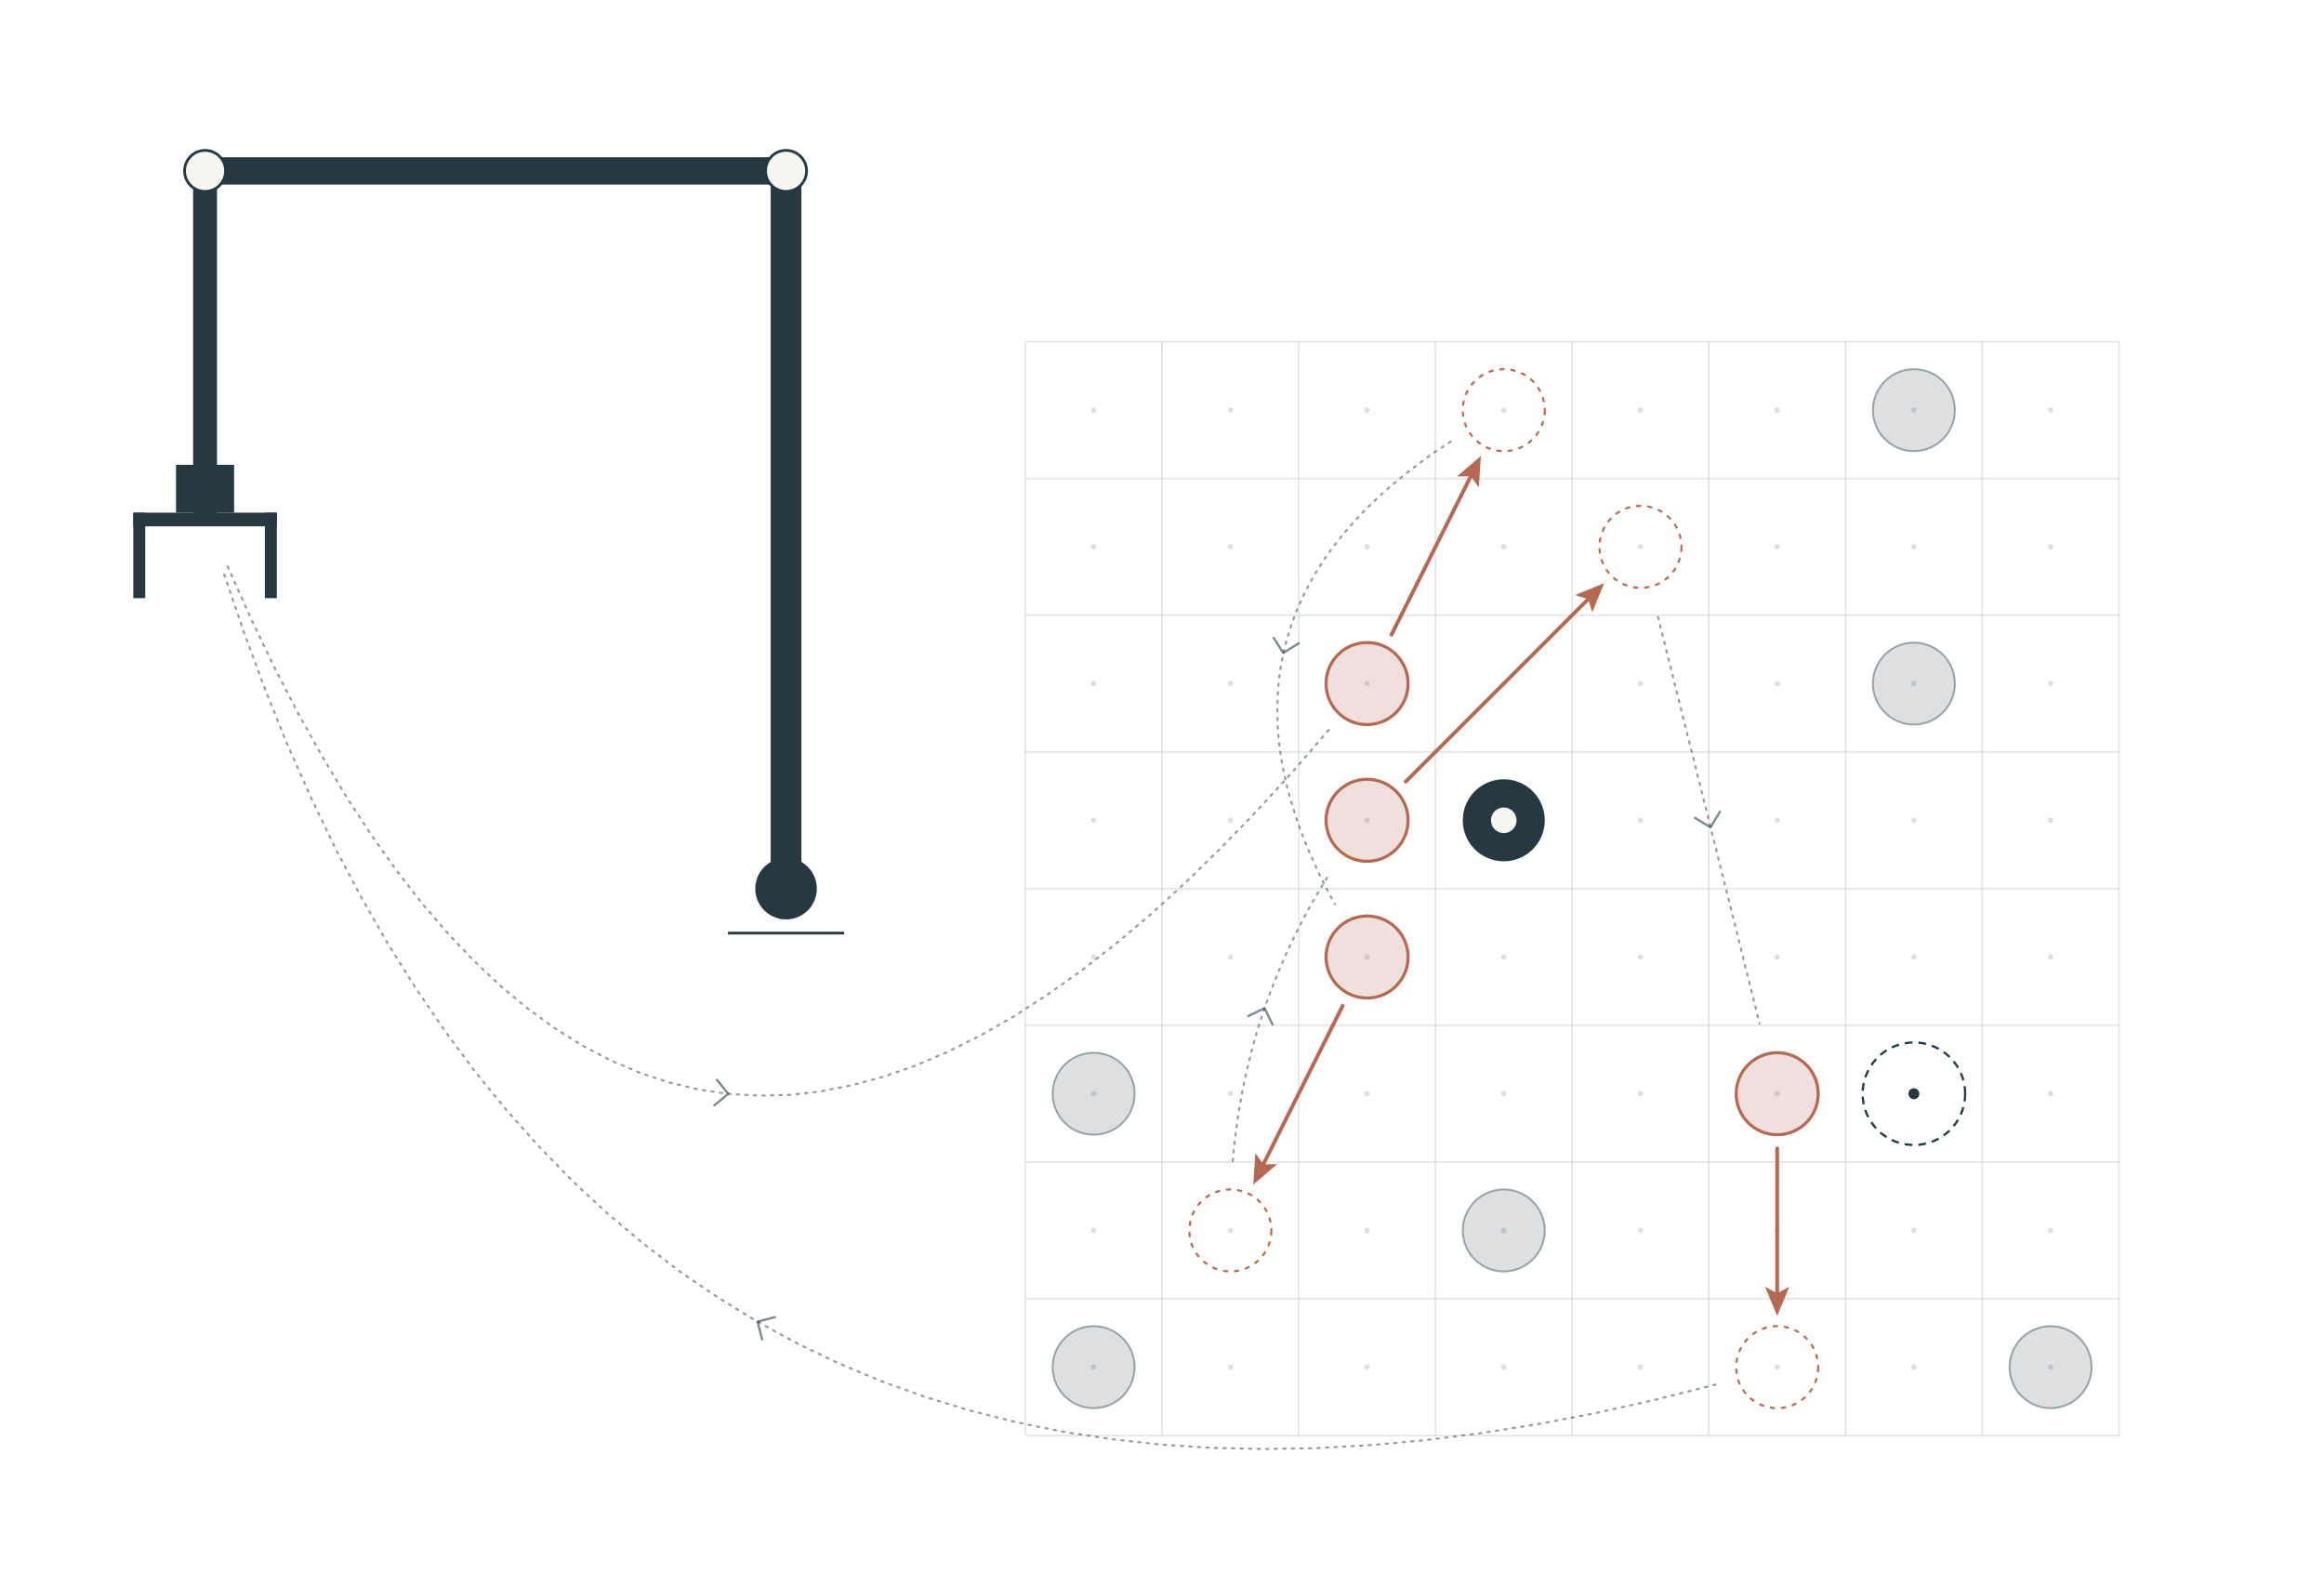
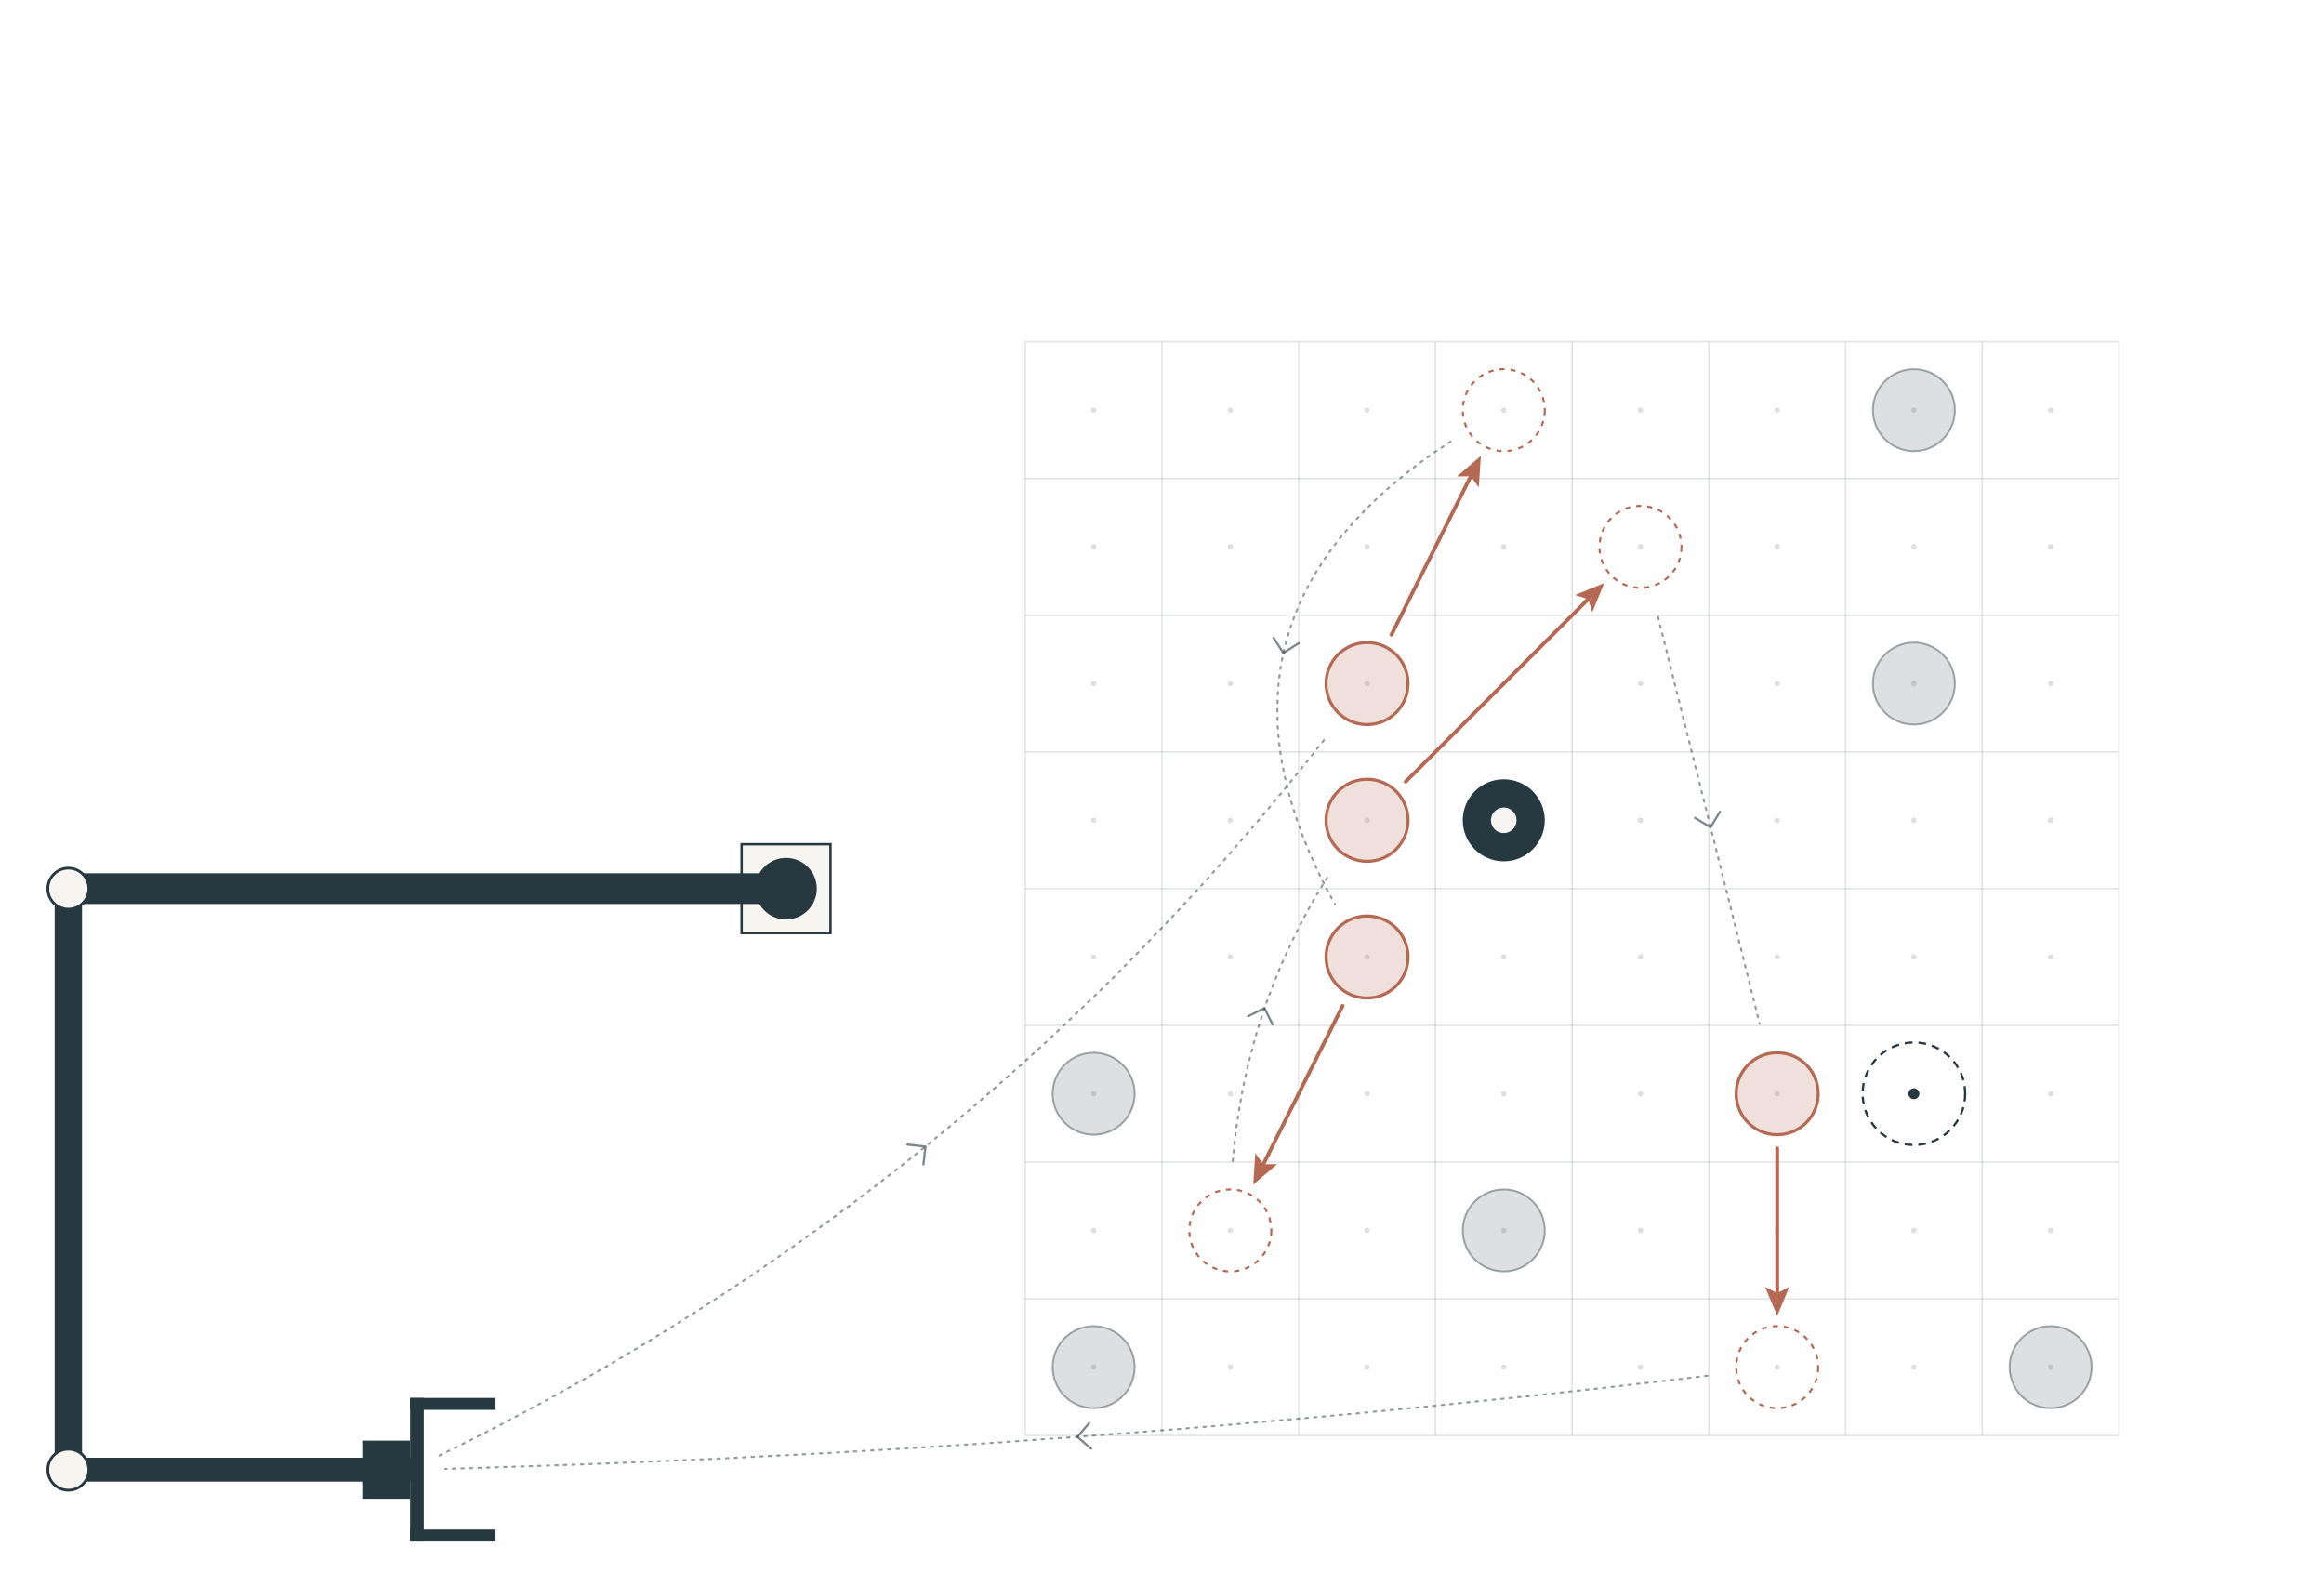
<svg xmlns="http://www.w3.org/2000/svg" viewBox="0 0 1360 920" width="1360" height="920" fill="none" shape-rendering="geometricPrecision">
  <g id="lattice">
    <g id="lattice-lines" stroke="#263840" stroke-width="0.9" stroke-opacity="0.13" fill="none">
      <path d="M600,840 L600,200" />
      <path d="M680,840 L680,200" />
      <path d="M760,840 L760,200" />
      <path d="M840,840 L840,200" />
      <path d="M920,840 L920,200" />
      <path d="M1000,840 L1000,200" />
      <path d="M1080,840 L1080,200" />
      <path d="M1160,840 L1160,200" />
      <path d="M1240,840 L1240,200" />
      <path d="M600,840 L1240,840" />
      <path d="M600,760 L1240,760" />
      <path d="M600,680 L1240,680" />
      <path d="M600,600 L1240,600" />
      <path d="M600,520 L1240,520" />
      <path d="M600,440 L1240,440" />
      <path d="M600,360 L1240,360" />
      <path d="M600,280 L1240,280" />
      <path d="M600,200 L1240,200" />
    </g>
    <g id="lattice-centres">
      <circle cx="640" cy="800" r="1.6" fill="#263840" fill-opacity="0.16" />
      <circle cx="720" cy="800" r="1.6" fill="#263840" fill-opacity="0.16" />
      <circle cx="800" cy="800" r="1.6" fill="#263840" fill-opacity="0.16" />
      <circle cx="880" cy="800" r="1.6" fill="#263840" fill-opacity="0.16" />
      <circle cx="960" cy="800" r="1.6" fill="#263840" fill-opacity="0.16" />
      <circle cx="1040" cy="800" r="1.6" fill="#263840" fill-opacity="0.16" />
      <circle cx="1120" cy="800" r="1.6" fill="#263840" fill-opacity="0.16" />
      <circle cx="1200" cy="800" r="1.6" fill="#263840" fill-opacity="0.16" />
      <circle cx="640" cy="720" r="1.6" fill="#263840" fill-opacity="0.16" />
      <circle cx="720" cy="720" r="1.6" fill="#263840" fill-opacity="0.16" />
      <circle cx="800" cy="720" r="1.6" fill="#263840" fill-opacity="0.16" />
      <circle cx="880" cy="720" r="1.6" fill="#263840" fill-opacity="0.16" />
      <circle cx="960" cy="720" r="1.6" fill="#263840" fill-opacity="0.16" />
      <circle cx="1040" cy="720" r="1.6" fill="#263840" fill-opacity="0.16" />
      <circle cx="1120" cy="720" r="1.6" fill="#263840" fill-opacity="0.16" />
      <circle cx="1200" cy="720" r="1.6" fill="#263840" fill-opacity="0.16" />
      <circle cx="640" cy="640" r="1.6" fill="#263840" fill-opacity="0.16" />
      <circle cx="720" cy="640" r="1.6" fill="#263840" fill-opacity="0.16" />
      <circle cx="800" cy="640" r="1.6" fill="#263840" fill-opacity="0.16" />
      <circle cx="880" cy="640" r="1.6" fill="#263840" fill-opacity="0.16" />
      <circle cx="960" cy="640" r="1.6" fill="#263840" fill-opacity="0.16" />
      <circle cx="1040" cy="640" r="1.6" fill="#263840" fill-opacity="0.16" />
      <circle cx="1120" cy="640" r="1.6" fill="#263840" fill-opacity="0.16" />
      <circle cx="1200" cy="640" r="1.6" fill="#263840" fill-opacity="0.16" />
      <circle cx="640" cy="560" r="1.6" fill="#263840" fill-opacity="0.16" />
      <circle cx="720" cy="560" r="1.6" fill="#263840" fill-opacity="0.16" />
      <circle cx="800" cy="560" r="1.6" fill="#263840" fill-opacity="0.16" />
      <circle cx="880" cy="560" r="1.6" fill="#263840" fill-opacity="0.16" />
      <circle cx="960" cy="560" r="1.6" fill="#263840" fill-opacity="0.16" />
      <circle cx="1040" cy="560" r="1.6" fill="#263840" fill-opacity="0.16" />
      <circle cx="1120" cy="560" r="1.6" fill="#263840" fill-opacity="0.16" />
      <circle cx="1200" cy="560" r="1.6" fill="#263840" fill-opacity="0.16" />
      <circle cx="640" cy="480" r="1.6" fill="#263840" fill-opacity="0.16" />
      <circle cx="720" cy="480" r="1.6" fill="#263840" fill-opacity="0.16" />
      <circle cx="800" cy="480" r="1.6" fill="#263840" fill-opacity="0.16" />
      <circle cx="880" cy="480" r="1.6" fill="#263840" fill-opacity="0.16" />
      <circle cx="960" cy="480" r="1.6" fill="#263840" fill-opacity="0.16" />
      <circle cx="1040" cy="480" r="1.6" fill="#263840" fill-opacity="0.16" />
      <circle cx="1120" cy="480" r="1.6" fill="#263840" fill-opacity="0.16" />
      <circle cx="1200" cy="480" r="1.6" fill="#263840" fill-opacity="0.16" />
      <circle cx="640" cy="400" r="1.6" fill="#263840" fill-opacity="0.16" />
      <circle cx="720" cy="400" r="1.6" fill="#263840" fill-opacity="0.16" />
      <circle cx="800" cy="400" r="1.6" fill="#263840" fill-opacity="0.16" />
      <circle cx="880" cy="400" r="1.6" fill="#263840" fill-opacity="0.16" />
      <circle cx="960" cy="400" r="1.6" fill="#263840" fill-opacity="0.16" />
      <circle cx="1040" cy="400" r="1.6" fill="#263840" fill-opacity="0.16" />
      <circle cx="1120" cy="400" r="1.6" fill="#263840" fill-opacity="0.16" />
      <circle cx="1200" cy="400" r="1.6" fill="#263840" fill-opacity="0.16" />
      <circle cx="640" cy="320" r="1.6" fill="#263840" fill-opacity="0.16" />
      <circle cx="720" cy="320" r="1.6" fill="#263840" fill-opacity="0.16" />
      <circle cx="800" cy="320" r="1.6" fill="#263840" fill-opacity="0.16" />
      <circle cx="880" cy="320" r="1.6" fill="#263840" fill-opacity="0.16" />
      <circle cx="960" cy="320" r="1.6" fill="#263840" fill-opacity="0.16" />
      <circle cx="1040" cy="320" r="1.6" fill="#263840" fill-opacity="0.16" />
      <circle cx="1120" cy="320" r="1.6" fill="#263840" fill-opacity="0.16" />
      <circle cx="1200" cy="320" r="1.6" fill="#263840" fill-opacity="0.16" />
      <circle cx="640" cy="240" r="1.6" fill="#263840" fill-opacity="0.16" />
      <circle cx="720" cy="240" r="1.6" fill="#263840" fill-opacity="0.16" />
      <circle cx="800" cy="240" r="1.6" fill="#263840" fill-opacity="0.16" />
      <circle cx="880" cy="240" r="1.6" fill="#263840" fill-opacity="0.16" />
      <circle cx="960" cy="240" r="1.6" fill="#263840" fill-opacity="0.16" />
      <circle cx="1040" cy="240" r="1.6" fill="#263840" fill-opacity="0.16" />
      <circle cx="1120" cy="240" r="1.6" fill="#263840" fill-opacity="0.16" />
      <circle cx="1200" cy="240" r="1.6" fill="#263840" fill-opacity="0.16" />
    </g>
  </g>
  <g id="goal">
    <circle cx="1120" cy="640" r="30" fill="none" stroke="#263840" stroke-width="1.3" stroke-dasharray="4.5 3.5" />
    <circle cx="1120" cy="640" r="3.2" fill="#263840" />
  </g>
  <g id="discs-context">
    <circle cx="1120" cy="240" r="24" id="c0" fill="#263840" fill-opacity="0.16" stroke="#263840" stroke-opacity="0.42" stroke-width="1.1" />
    <circle cx="1120" cy="400" r="24" id="c1" fill="#263840" fill-opacity="0.16" stroke="#263840" stroke-opacity="0.42" stroke-width="1.1" />
    <circle cx="640" cy="800" r="24" id="c2" fill="#263840" fill-opacity="0.16" stroke="#263840" stroke-opacity="0.42" stroke-width="1.1" />
    <circle cx="880" cy="720" r="24" id="c3" fill="#263840" fill-opacity="0.16" stroke="#263840" stroke-opacity="0.42" stroke-width="1.1" />
    <circle cx="1200" cy="800" r="24" id="c4" fill="#263840" fill-opacity="0.16" stroke="#263840" stroke-opacity="0.42" stroke-width="1.1" />
    <circle cx="640" cy="640" r="24" id="c5" fill="#263840" fill-opacity="0.16" stroke="#263840" stroke-opacity="0.42" stroke-width="1.1" />
  </g>
  <g id="blockers-highlight">
    <circle cx="800" cy="400" r="24" id="b1-hl" fill="#B56852" fill-opacity="0.20" stroke="#B56852" stroke-width="1.8" />
    <circle cx="800" cy="560" r="24" id="b2-hl" fill="#B56852" fill-opacity="0.20" stroke="#B56852" stroke-width="1.8" />
    <circle cx="800" cy="480" r="24" id="b3-hl" fill="#B56852" fill-opacity="0.20" stroke="#B56852" stroke-width="1.8" />
    <circle cx="1040" cy="640" r="24" id="b4-hl" fill="#B56852" fill-opacity="0.20" stroke="#B56852" stroke-width="1.8" />
  </g>
  <g id="destinations">
    <circle cx="880" cy="240" r="24" id="dest-b1" fill="none" stroke="#B56852" stroke-width="1.2" stroke-dasharray="3 3.5" />
    <circle cx="720" cy="720" r="24" id="dest-b2" fill="none" stroke="#B56852" stroke-width="1.2" stroke-dasharray="3 3.5" />
    <circle cx="960" cy="320" r="24" id="dest-b3" fill="none" stroke="#B56852" stroke-width="1.2" stroke-dasharray="3 3.5" />
    <circle cx="1040" cy="800" r="24" id="dest-b4" fill="none" stroke="#B56852" stroke-width="1.2" stroke-dasharray="3 3.5" />
  </g>
  <g id="target">
    <circle cx="880" cy="480" r="24" fill="#263840" />
    <circle cx="880" cy="480" r="7.5" fill="#F7F5F0" />
  </g>
  <g id="robot-home" opacity="1">
-     <path d="M426,546 L494,546" stroke="#263840" stroke-width="1.6" />
+     <rect x="-26" y="-26" width="52" height="52" transform="translate(460 520) rotate(-0)" fill="#F7F5F0" stroke="#263840" stroke-width="1.4" />
    <circle cx="460" cy="520" r="18" fill="#263840" />
    <circle cx="460" cy="520" r="5.5" fill="#F7F5F0" />
-     <path d="M460,520 L460,100" stroke="#263840" stroke-width="18" stroke-linecap="round" />
-     <path d="M460,100 L120,100" stroke="#263840" stroke-width="16" stroke-linecap="round" />
-     <path d="M120,100 L120,300" stroke="#263840" stroke-width="14" stroke-linecap="round" />
-     <rect x="-14" y="-17" width="28" height="34" transform="translate(120 286) rotate(-270)" fill="#263840" />
-     <rect x="-4" y="-42" width="8" height="84" transform="translate(120 304) rotate(-270)" fill="#263840" />
-     <rect x="-25" y="-3.5" width="50" height="7" transform="translate(81.5 325) rotate(-270)" fill="#263840" />
-     <rect x="-25" y="-3.5" width="50" height="7" transform="translate(158.5 325) rotate(-270)" fill="#263840" />
-     <circle cx="460" cy="100" r="12" fill="#F7F5F0" stroke="#263840" stroke-width="1.6" />
-     <circle cx="120" cy="100" r="12" fill="#F7F5F0" stroke="#263840" stroke-width="1.6" />
+     <path d="M460,520 L40,520" stroke="#263840" stroke-width="18" stroke-linecap="round" />
+     <path d="M40,520 L40,860" stroke="#263840" stroke-width="16" stroke-linecap="round" />
+     <path d="M40,860 L240,860" stroke="#263840" stroke-width="14" stroke-linecap="round" />
+     <rect x="-14" y="-17" width="28" height="34" transform="translate(226 860) rotate(-360)" fill="#263840" />
+     <rect x="-4" y="-42" width="8" height="84" transform="translate(244 860) rotate(-360)" fill="#263840" />
+     <rect x="-25" y="-3.5" width="50" height="7" transform="translate(265 898.5) rotate(-360)" fill="#263840" />
+     <rect x="-25" y="-3.5" width="50" height="7" transform="translate(265 821.5) rotate(-360)" fill="#263840" />
+     <circle cx="40" cy="520" r="12" fill="#F7F5F0" stroke="#263840" stroke-width="1.6" />
+     <circle cx="40" cy="860" r="12" fill="#F7F5F0" stroke="#263840" stroke-width="1.6" />
  </g>
  <g id="transit-chain">
-     <path d="M133.2,331.4 L146.6,361.4 L160.2,389.8 L174.1,416.7 L188.2,442 L202.5,465.9 L217,488.2 L231.8,509 L246.7,528.3 L261.9,546 L277.4,562.3 L293,577 L308.9,590.2 L325,601.9 L341.3,612.1 L357.8,620.7 L374.6,627.8 L391.6,633.4 L408.8,637.5 L426.2,640.1 L443.9,641.1 L461.8,640.7 L479.9,638.7 L498.2,635.1 L516.8,630.1 L535.6,623.6 L554.6,615.5 L573.8,605.9 L593.2,594.8 L612.9,582.1 L632.8,568 L652.9,552.3 L673.3,535.1 L693.8,516.4 L714.6,496.1 L735.6,474.4 L756.9,451.1 L778.3,426.3" stroke="#263840" stroke-opacity="0.5" stroke-width="1.2" stroke-dasharray="1.4 3.6" stroke-linecap="round" fill="none" />
-     <path d="M419.6,631.9 L426.2,640.1 L418,646.8" id="transit-dir-0" stroke="#263840" stroke-opacity="0.6" stroke-width="1.3" fill="none" stroke-linecap="round" stroke-linejoin="round" />
+     <path d="M257.2,851.7 L274.3,843.2 L291.2,834.6 L308,825.7 L324.6,816.7 L341.1,807.5 L357.4,798.1 L373.6,788.5 L389.6,778.7 L405.5,768.7 L421.2,758.6 L436.8,748.3 L452.2,737.8 L467.5,727.1 L482.6,716.2 L497.6,705.2 L512.4,693.9 L527,682.5 L541.6,670.9 L555.9,659.1 L570.1,647.1 L584.2,634.9 L598.1,622.6 L611.8,610.1 L625.4,597.3 L638.9,584.4 L652.2,571.4 L665.3,558.1 L678.3,544.6 L691.2,531 L703.9,517.2 L716.4,503.2 L728.8,489 L741.1,474.6 L753.1,460.1 L765.1,445.3 L776.9,430.4" stroke="#263840" stroke-opacity="0.5" stroke-width="1.2" stroke-dasharray="1.4 3.6" stroke-linecap="round" fill="none" />
+     <path d="M531,669.8 L541.6,670.9 L540.4,681.4" id="transit-dir-0" stroke="#263840" stroke-opacity="0.6" stroke-width="1.3" fill="none" stroke-linecap="round" stroke-linejoin="round" />
    <path d="M848.9,258.4 L839.4,264.7 L830.4,271.2 L821.9,277.8 L813.8,284.5 L806.2,291.3 L799.1,298.2 L792.4,305.3 L786.2,312.4 L780.4,319.7 L775.1,327.1 L770.3,334.6 L765.9,342.2 L762,350 L758.6,357.8 L755.6,365.8 L753.1,373.9 L751,382.1 L749.4,390.4 L748.3,398.9 L747.7,407.4 L747.5,416.1 L747.7,424.9 L748.4,433.8 L749.6,442.8 L751.3,451.9 L753.4,461.2 L756,470.5 L759,480 L762.5,489.6 L766.5,499.3 L770.9,509.1 L775.8,519.1 L781.2,529.1" stroke="#263840" stroke-opacity="0.5" stroke-width="1.2" stroke-dasharray="1.4 3.6" stroke-linecap="round" fill="none" />
    <path d="M760,376.4 L751,382.1 L745.3,373.2" id="transit-dir-1" stroke="#263840" stroke-opacity="0.6" stroke-width="1.3" fill="none" stroke-linecap="round" stroke-linejoin="round" />
    <path d="M721.4,679.4 L722,672.8 L722.7,666.2 L723.6,659.6 L724.5,653.1 L725.6,646.6 L726.7,640.2 L728,633.8 L729.4,627.4 L730.9,621.1 L732.5,614.8 L734.2,608.5 L736,602.3 L738,596.1 L740,589.9 L742.2,583.8 L744.5,577.7 L746.9,571.7 L749.3,565.7 L752,559.7 L754.7,553.8 L757.5,547.9 L760.4,542 L763.5,536.2 L766.6,530.4 L769.9,524.7 L773.3,519 L776.8,513.3" stroke="#263840" stroke-opacity="0.5" stroke-width="1.2" stroke-dasharray="1.4 3.6" stroke-linecap="round" fill="none" />
    <path d="M730.5,594.6 L740,589.9 L744.7,599.5" id="transit-dir-2" stroke="#263840" stroke-opacity="0.6" stroke-width="1.3" fill="none" stroke-linecap="round" stroke-linejoin="round" />
    <path d="M970.3,361 L972.3,369.2 L974.4,377.4 L976.4,385.6 L978.5,393.8 L980.5,402.1 L982.6,410.3 L984.6,418.5 L986.7,426.7 L988.7,434.9 L990.8,443.1 L992.8,451.3 L994.9,459.5 L996.9,467.7 L999,475.9 L1001,484.1 L1003.1,492.3 L1005.1,500.5 L1007.2,508.7 L1009.2,516.9 L1011.3,525.1 L1013.3,533.3 L1015.4,541.5 L1017.4,549.7 L1019.5,557.9 L1021.5,566.2 L1023.6,574.4 L1025.6,582.6 L1027.7,590.8 L1029.7,599" stroke="#263840" stroke-opacity="0.5" stroke-width="1.2" stroke-dasharray="1.4 3.6" stroke-linecap="round" fill="none" />
    <path d="M1006.5,475 L1001,484.1 L991.9,478.6" id="transit-dir-3" stroke="#263840" stroke-opacity="0.6" stroke-width="1.3" fill="none" stroke-linecap="round" stroke-linejoin="round" />
-     <path d="M1003.9,810.2 L968.5,819.1 L933.7,826.9 L899.6,833.4 L866.2,838.7 L833.4,842.8 L801.2,845.7 L769.8,847.4 L738.9,847.9 L708.8,847.2 L679.3,845.3 L650.4,842.1 L622.2,837.8 L594.7,832.2 L567.8,825.4 L541.6,817.5 L516,808.3 L491.1,797.9 L466.9,786.3 L443.3,773.4 L420.4,759.4 L398.1,744.2 L376.5,727.7 L355.5,710.1 L335.2,691.2 L315.6,671.1 L296.6,649.8 L278.2,627.3 L260.6,603.6 L243.6,578.7 L227.2,552.6 L211.5,525.2 L196.4,496.7 L182.1,466.9 L168.3,436 L155.3,403.8 L142.9,370.4 L131.1,335.8" stroke="#263840" stroke-opacity="0.5" stroke-width="1.2" stroke-dasharray="1.4 3.6" stroke-linecap="round" fill="none" />
-     <path d="M446,783.7 L443.3,773.4 L453.5,770.7" id="transit-dir-4" stroke="#263840" stroke-opacity="0.6" stroke-width="1.3" fill="none" stroke-linecap="round" stroke-linejoin="round" />
+     <path d="M999.1,805 L978.7,807.5 L958.2,809.8 L937.8,812.2 L917.3,814.4 L896.9,816.7 L876.4,818.8 L855.9,820.9 L835.4,823 L815,825 L794.5,827 L774,828.9 L753.5,830.7 L733,832.5 L712.5,834.3 L692,836 L671.5,837.6 L651,839.2 L630.5,840.8 L610,842.2 L589.5,843.7 L568.9,845.1 L548.4,846.4 L527.9,847.7 L507.3,848.9 L486.8,850.1 L466.2,851.2 L445.7,852.2 L425.1,853.3 L404.6,854.2 L384,855.1 L363.5,856 L342.9,856.8 L322.3,857.5 L301.8,858.2 L281.2,858.9 L260.6,859.5" stroke="#263840" stroke-opacity="0.5" stroke-width="1.2" stroke-dasharray="1.4 3.6" stroke-linecap="round" fill="none" />
+     <path d="M638.5,847.7 L630.5,840.8 L637.4,832.7" id="transit-dir-4" stroke="#263840" stroke-opacity="0.6" stroke-width="1.3" fill="none" stroke-linecap="round" stroke-linejoin="round" />
  </g>
  <g id="relocation-arrows">
    <g id="move-b1">
      <path d="M814.3,371.4 L861.3,277.5" stroke="#B56852" stroke-width="2.2" stroke-linecap="round" fill="none" />
      <path d="M866.6,266.8 L852.6,278.8 L860.7,278.7 L865.4,285.2 L866.6,266.8" fill="#B56852" stroke="none" />
    </g>
    <g id="move-b2">
      <path d="M785.7,588.6 L738.7,682.5" stroke="#B56852" stroke-width="2.2" stroke-linecap="round" fill="none" />
      <path d="M733.4,693.2 L747.4,681.2 L739.3,681.3 L734.6,674.8 L733.4,693.2" fill="#B56852" stroke="none" />
    </g>
    <g id="move-b3">
      <path d="M822.6,457.4 L930.4,349.6" stroke="#B56852" stroke-width="2.2" stroke-linecap="round" fill="none" />
      <path d="M938.8,341.2 L921.7,348.2 L929.4,350.6 L931.8,358.3 L938.8,341.2" fill="#B56852" stroke="none" />
    </g>
    <g id="move-b4">
      <path d="M1040,672 L1040,758.1" stroke="#B56852" stroke-width="2.2" stroke-linecap="round" fill="none" />
      <path d="M1040,770 L1047.1,753 L1040,756.7 L1032.9,753 L1040,770" fill="#B56852" stroke="none" />
    </g>
  </g>
</svg>
